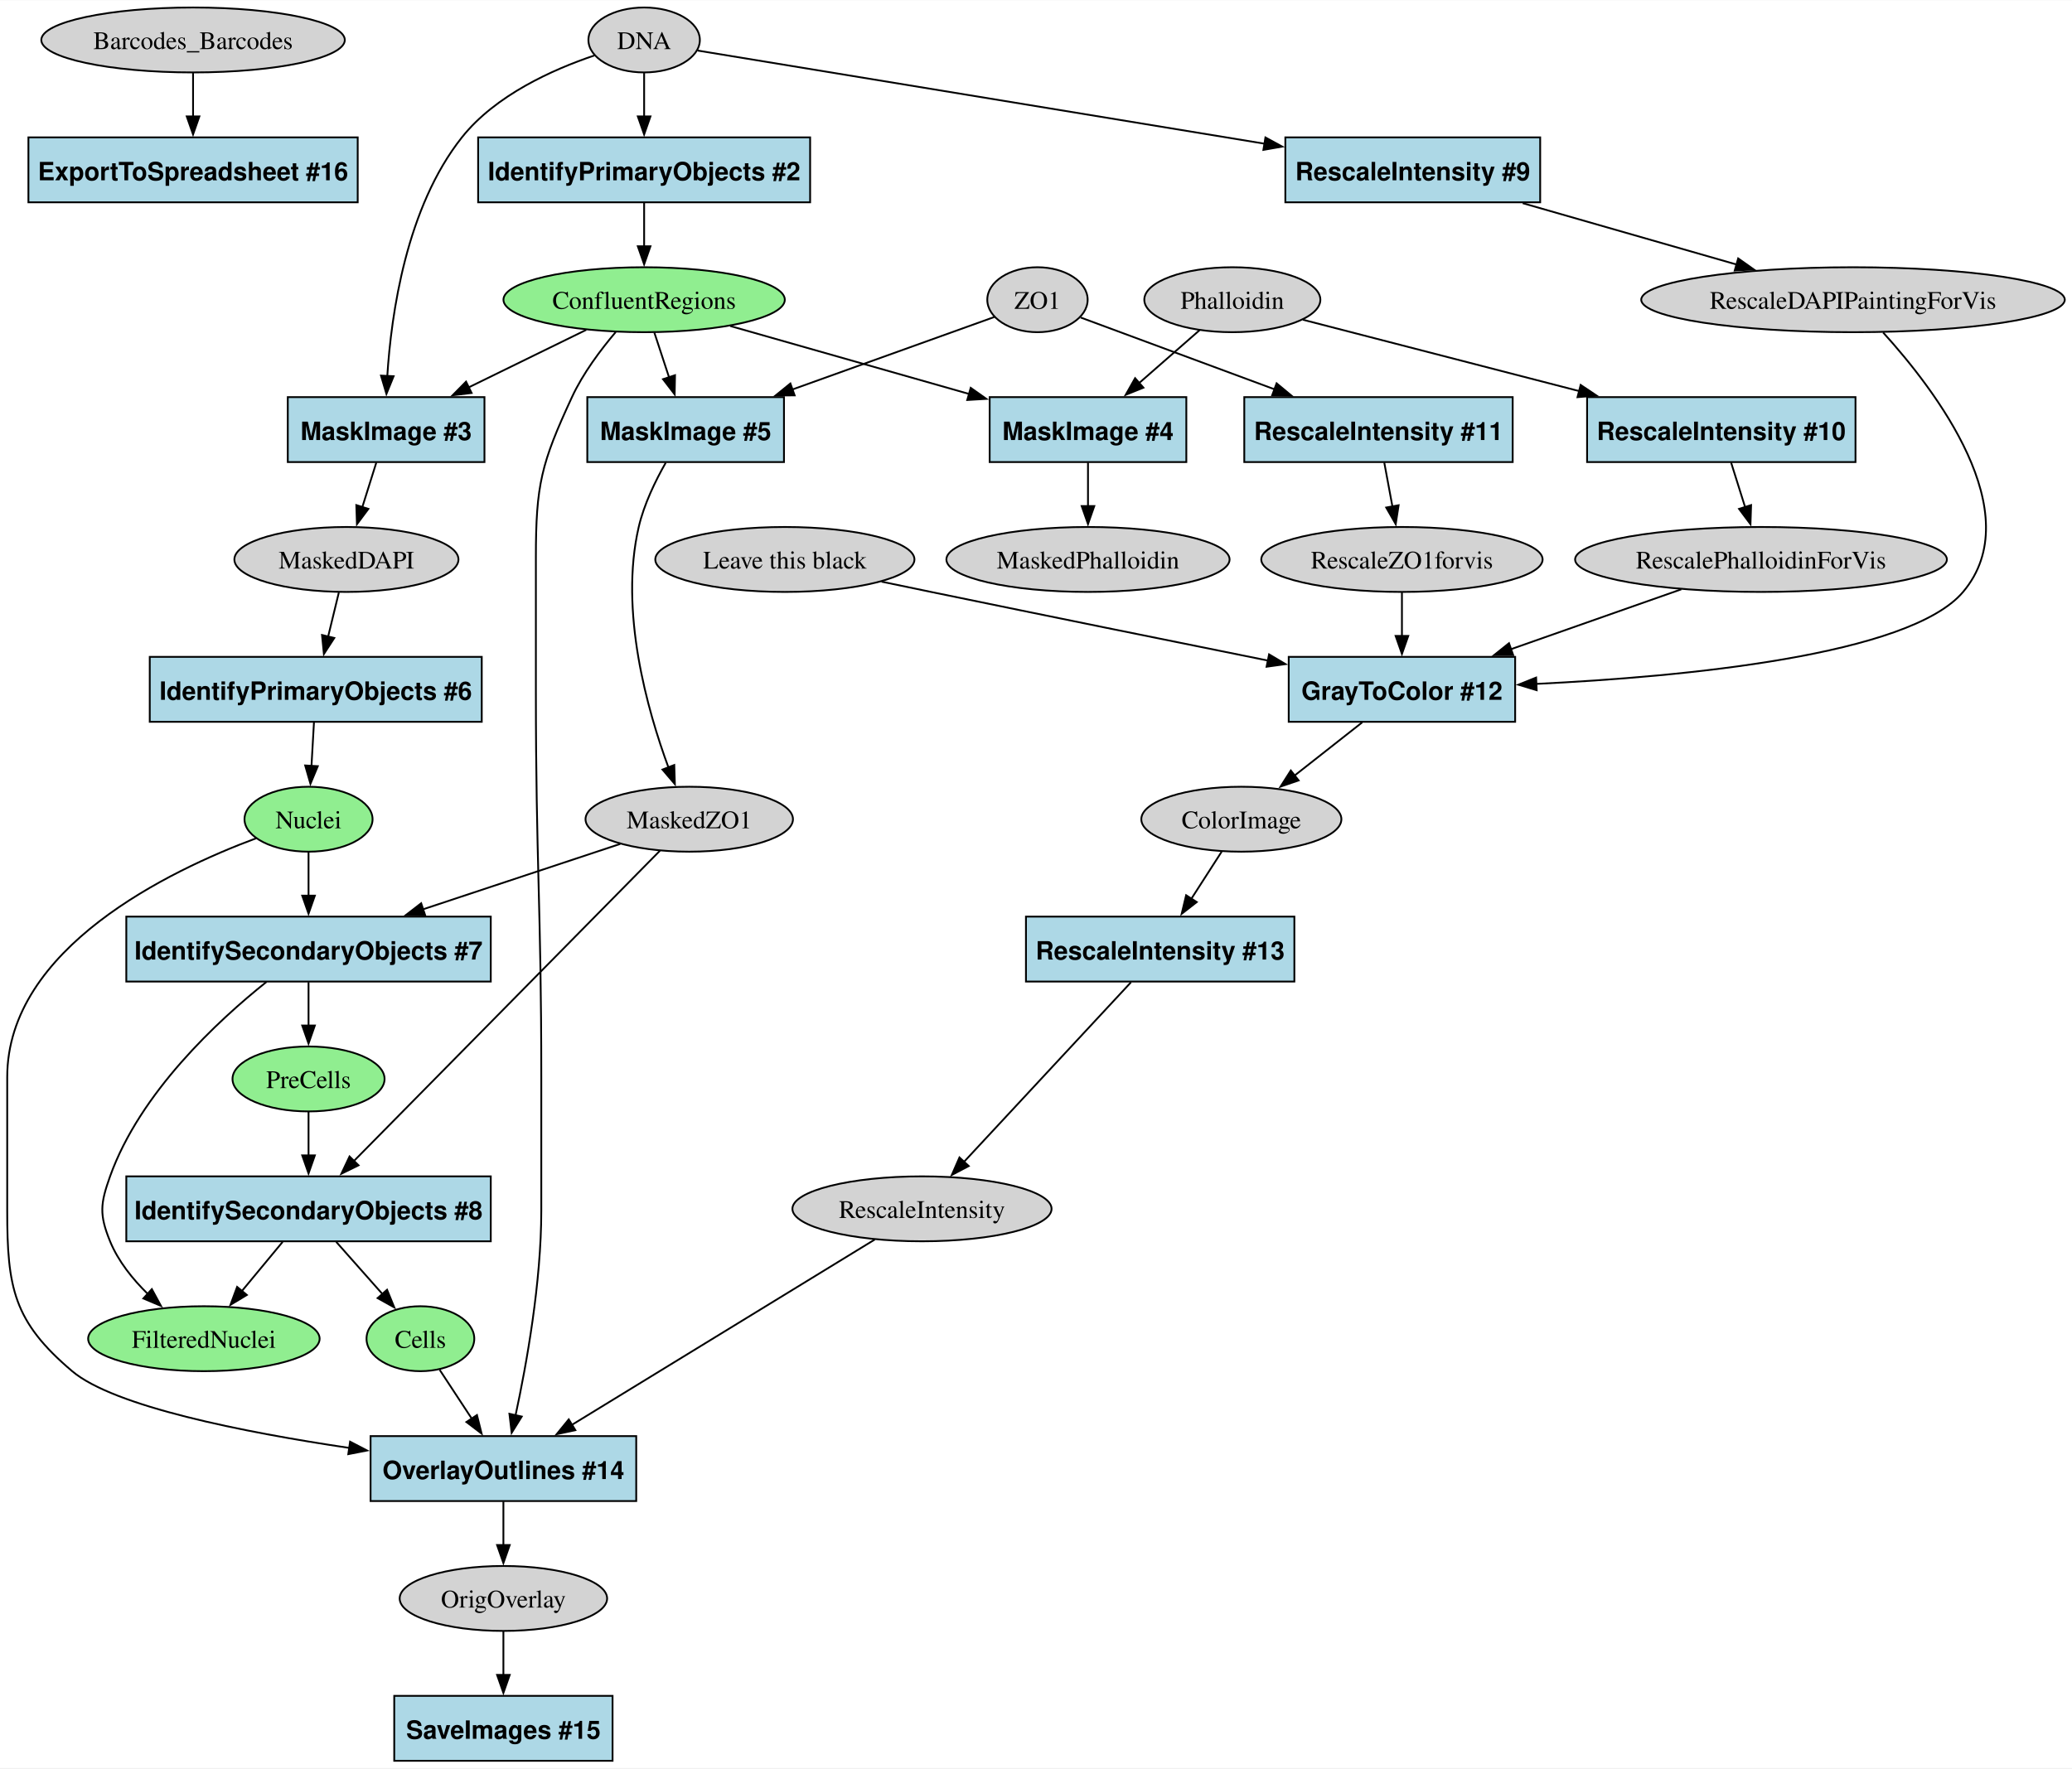
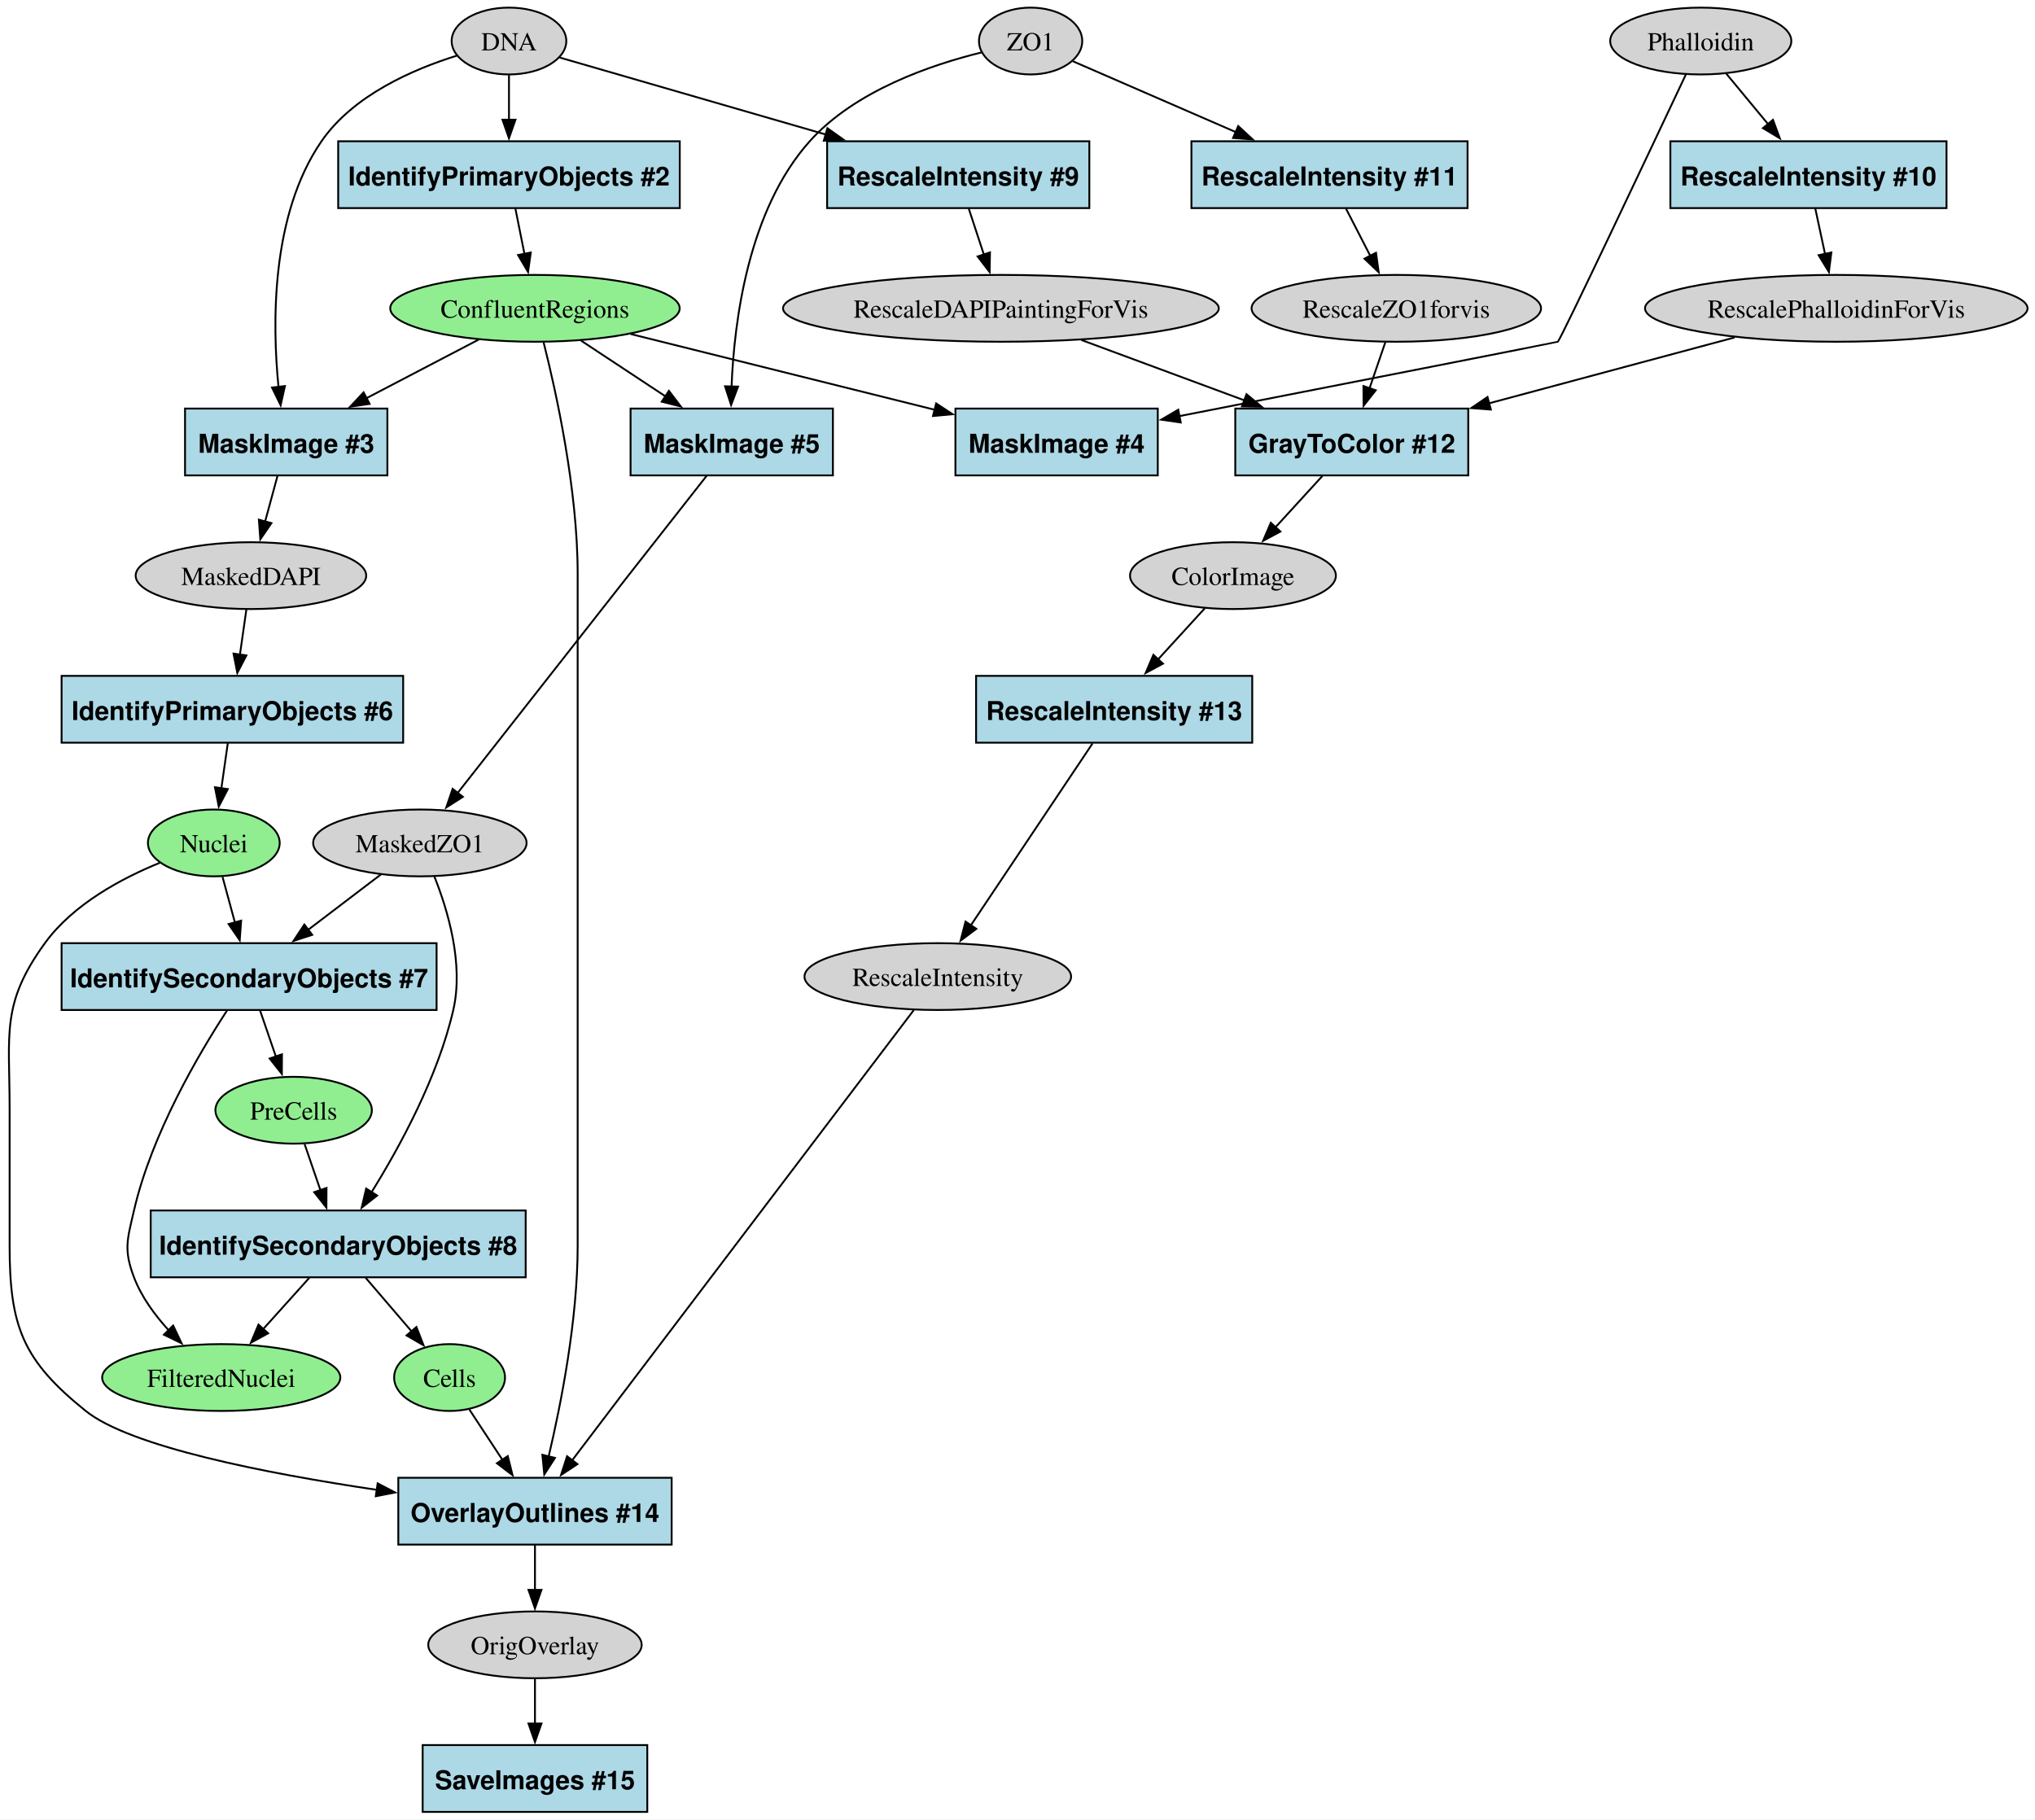
- <svg xmlns="http://www.w3.org/2000/svg" width="1148pt" height="980pt" viewBox="0.00 0.00 1148.37 980.00">
+ <svg xmlns="http://www.w3.org/2000/svg" width="1096pt" height="980pt" viewBox="0.00 0.00 1096.23 980.00">
  <g id="graph0" class="graph" transform="scale(1 1) rotate(0) translate(4 976)">
-     <polygon fill="white" stroke="none" points="-4,4 -4,-976 1144.37,-976 1144.37,4 -4,4" />
+     <polygon fill="white" stroke="none" points="-4,4 -4,-976 1092.23,-976 1092.23,4 -4,4" />
    <g id="node1" class="node">
-       <polygon fill="lightblue" stroke="black" points="194.25,-900 11.75,-900 11.75,-864 194.25,-864 194.25,-900" />
-       <text text-anchor="middle" x="103" y="-876.2" font-family="Helvetica,sans-Serif" font-weight="bold" font-size="14.00">ExportToSpreadsheet #16</text>
+       <polygon fill="lightblue" stroke="black" points="786.93,-756 661.43,-756 661.43,-720 786.93,-720 786.93,-756" />
+       <text text-anchor="middle" x="724.18" y="-732.2" font-family="Helvetica,sans-Serif" font-weight="bold" font-size="14.00">GrayToColor #12</text>
+     </g>
+     <g id="node15" class="node">
+       <ellipse fill="lightgray" stroke="black" cx="660.18" cy="-666" rx="55.45" ry="18" />
+       <text text-anchor="middle" x="660.18" y="-660.95" font-family="Times,serif" font-size="14.00">ColorImage</text>
+     </g>
+     <g id="edge1" class="edge">
+       <path fill="none" stroke="black" d="M708.36,-719.7C700.73,-711.35 691.44,-701.18 683.05,-692.02" />
+       <polygon fill="black" stroke="black" points="685.73,-689.76 676.4,-684.74 680.57,-694.48 685.73,-689.76" />
    </g>
    <g id="node2" class="node">
-       <polygon fill="lightblue" stroke="black" points="835.75,-612 710.25,-612 710.25,-576 835.75,-576 835.75,-612" />
-       <text text-anchor="middle" x="773" y="-588.2" font-family="Helvetica,sans-Serif" font-weight="bold" font-size="14.00">GrayToColor #12</text>
+       <polygon fill="lightblue" stroke="black" points="362.18,-900 178.18,-900 178.18,-864 362.18,-864 362.18,-900" />
+       <text text-anchor="middle" x="270.18" y="-876.2" font-family="Helvetica,sans-Serif" font-weight="bold" font-size="14.00">IdentifyPrimaryObjects #2</text>
+     </g>
+     <g id="node27" class="node">
+       <ellipse fill="lightgreen" stroke="black" cx="284.18" cy="-810" rx="77.97" ry="18" />
+       <text text-anchor="middle" x="284.18" y="-804.95" font-family="Times,serif" font-size="14.00">ConfluentRegions</text>
+     </g>
+     <g id="edge2" class="edge">
+       <path fill="none" stroke="black" d="M273.64,-863.7C275.12,-856.32 276.88,-847.52 278.53,-839.25" />
+       <polygon fill="black" stroke="black" points="281.93,-840.08 280.46,-829.59 275.07,-838.71 281.93,-840.08" />
+     </g>
+     <g id="node3" class="node">
+       <polygon fill="lightblue" stroke="black" points="213.18,-612 29.18,-612 29.18,-576 213.18,-576 213.18,-612" />
+       <text text-anchor="middle" x="121.18" y="-588.2" font-family="Helvetica,sans-Serif" font-weight="bold" font-size="14.00">IdentifyPrimaryObjects #6</text>
+     </g>
+     <g id="node29" class="node">
+       <ellipse fill="lightgreen" stroke="black" cx="111.18" cy="-522" rx="35.49" ry="18" />
+       <text text-anchor="middle" x="111.18" y="-516.95" font-family="Times,serif" font-size="14.00">Nuclei</text>
+     </g>
+     <g id="edge3" class="edge">
+       <path fill="none" stroke="black" d="M118.71,-575.7C117.66,-568.32 116.4,-559.52 115.22,-551.25" />
+       <polygon fill="black" stroke="black" points="118.72,-551.01 113.84,-541.6 111.79,-552 118.72,-551.01" />
+     </g>
+     <g id="node4" class="node">
+       <polygon fill="lightblue" stroke="black" points="279.18,-324 77.18,-324 77.18,-288 279.18,-288 279.18,-324" />
+       <text text-anchor="middle" x="178.18" y="-300.2" font-family="Helvetica,sans-Serif" font-weight="bold" font-size="14.00">IdentifySecondaryObjects #8</text>
+     </g>
+     <g id="node26" class="node">
+       <ellipse fill="lightgreen" stroke="black" cx="238.18" cy="-234" rx="29.86" ry="18" />
+       <text text-anchor="middle" x="238.18" y="-228.95" font-family="Times,serif" font-size="14.00">Cells</text>
+     </g>
+     <g id="edge4" class="edge">
+       <path fill="none" stroke="black" d="M193.01,-287.7C200.48,-278.98 209.65,-268.28 217.77,-258.81" />
+       <polygon fill="black" stroke="black" points="220.32,-261.22 224.17,-251.35 215,-256.67 220.32,-261.22" />
+     </g>
+     <g id="node28" class="node">
+       <ellipse fill="lightgreen" stroke="black" cx="115.18" cy="-234" rx="64.15" ry="18" />
+       <text text-anchor="middle" x="115.18" y="-228.95" font-family="Times,serif" font-size="14.00">FilteredNuclei</text>
+     </g>
+     <g id="edge5" class="edge">
+       <path fill="none" stroke="black" d="M162.61,-287.7C155.1,-279.35 145.95,-269.18 137.7,-260.02" />
+       <polygon fill="black" stroke="black" points="140.45,-257.84 131.15,-252.75 135.24,-262.52 140.45,-257.84" />
+     </g>
+     <g id="node5" class="node">
+       <polygon fill="lightblue" stroke="black" points="231.18,-468 29.18,-468 29.18,-432 231.18,-432 231.18,-468" />
+       <text text-anchor="middle" x="130.18" y="-444.2" font-family="Helvetica,sans-Serif" font-weight="bold" font-size="14.00">IdentifySecondaryObjects #7</text>
+     </g>
+     <g id="edge6" class="edge">
+       <path fill="none" stroke="black" d="M118.34,-431.78C103.17,-408.56 77.69,-365.31 68.18,-324 64.59,-308.41 62.5,-302.96 68.18,-288 72.2,-277.42 79.4,-267.6 86.98,-259.35" />
+       <polygon fill="black" stroke="black" points="89.27,-262.01 93.83,-252.44 84.3,-257.08 89.27,-262.01" />
+     </g>
+     <g id="node30" class="node">
+       <ellipse fill="lightgreen" stroke="black" cx="154.18" cy="-378" rx="42.14" ry="18" />
+       <text text-anchor="middle" x="154.18" y="-372.95" font-family="Times,serif" font-size="14.00">PreCells</text>
+     </g>
+     <g id="edge7" class="edge">
+       <path fill="none" stroke="black" d="M136.11,-431.7C138.67,-424.24 141.73,-415.32 144.59,-406.97" />
+       <polygon fill="black" stroke="black" points="147.89,-408.13 147.83,-397.54 141.27,-405.86 147.89,-408.13" />
+     </g>
+     <g id="node6" class="node">
+       <polygon fill="lightblue" stroke="black" points="619.68,-756 510.68,-756 510.68,-720 619.68,-720 619.68,-756" />
+       <text text-anchor="middle" x="565.18" y="-732.2" font-family="Helvetica,sans-Serif" font-weight="bold" font-size="14.00">MaskImage #4</text>
+     </g>
+     <g id="node7" class="node">
+       <polygon fill="lightblue" stroke="black" points="204.68,-756 95.68,-756 95.68,-720 204.68,-720 204.68,-756" />
+       <text text-anchor="middle" x="150.18" y="-732.2" font-family="Helvetica,sans-Serif" font-weight="bold" font-size="14.00">MaskImage #3</text>
    </g>
    <g id="node17" class="node">
-       <ellipse fill="lightgray" stroke="black" cx="684" cy="-522" rx="55.45" ry="18" />
-       <text text-anchor="middle" x="684" y="-516.95" font-family="Times,serif" font-size="14.00">ColorImage</text>
-     </g>
-     <g id="edge1" class="edge">
-       <path fill="none" stroke="black" d="M751,-575.7C739.68,-566.79 725.72,-555.81 713.48,-546.19" />
-       <polygon fill="black" stroke="black" points="715.74,-543.51 705.72,-540.08 711.41,-549.01 715.74,-543.51" />
-     </g>
-     <g id="node3" class="node">
-       <polygon fill="lightblue" stroke="black" points="445,-900 261,-900 261,-864 445,-864 445,-900" />
-       <text text-anchor="middle" x="353" y="-876.2" font-family="Helvetica,sans-Serif" font-weight="bold" font-size="14.00">IdentifyPrimaryObjects #2</text>
-     </g>
-     <g id="node31" class="node">
-       <ellipse fill="lightgreen" stroke="black" cx="353" cy="-810" rx="77.97" ry="18" />
-       <text text-anchor="middle" x="353" y="-804.95" font-family="Times,serif" font-size="14.00">ConfluentRegions</text>
-     </g>
-     <g id="edge2" class="edge">
-       <path fill="none" stroke="black" d="M353,-863.7C353,-856.41 353,-847.73 353,-839.54" />
-       <polygon fill="black" stroke="black" points="356.5,-839.62 353,-829.62 349.5,-839.62 356.5,-839.62" />
-     </g>
-     <g id="node4" class="node">
-       <polygon fill="lightblue" stroke="black" points="263,-612 79,-612 79,-576 263,-576 263,-612" />
-       <text text-anchor="middle" x="171" y="-588.2" font-family="Helvetica,sans-Serif" font-weight="bold" font-size="14.00">IdentifyPrimaryObjects #6</text>
-     </g>
-     <g id="node33" class="node">
-       <ellipse fill="lightgreen" stroke="black" cx="167" cy="-522" rx="35.49" ry="18" />
-       <text text-anchor="middle" x="167" y="-516.95" font-family="Times,serif" font-size="14.00">Nuclei</text>
-     </g>
-     <g id="edge3" class="edge">
-       <path fill="none" stroke="black" d="M170.01,-575.7C169.59,-568.41 169.1,-559.73 168.63,-551.54" />
-       <polygon fill="black" stroke="black" points="172.13,-551.4 168.06,-541.62 165.14,-551.8 172.13,-551.4" />
-     </g>
-     <g id="node5" class="node">
-       <polygon fill="lightblue" stroke="black" points="268,-324 66,-324 66,-288 268,-288 268,-324" />
-       <text text-anchor="middle" x="167" y="-300.2" font-family="Helvetica,sans-Serif" font-weight="bold" font-size="14.00">IdentifySecondaryObjects #8</text>
-     </g>
-     <g id="node30" class="node">
-       <ellipse fill="lightgreen" stroke="black" cx="229" cy="-234" rx="29.86" ry="18" />
-       <text text-anchor="middle" x="229" y="-228.95" font-family="Times,serif" font-size="14.00">Cells</text>
-     </g>
-     <g id="edge4" class="edge">
-       <path fill="none" stroke="black" d="M182.33,-287.7C190.04,-278.98 199.52,-268.28 207.91,-258.81" />
-       <polygon fill="black" stroke="black" points="210.52,-261.14 214.53,-251.34 205.28,-256.5 210.52,-261.14" />
-     </g>
-     <g id="node32" class="node">
-       <ellipse fill="lightgreen" stroke="black" cx="109" cy="-234" rx="64.15" ry="18" />
-       <text text-anchor="middle" x="109" y="-228.95" font-family="Times,serif" font-size="14.00">FilteredNuclei</text>
-     </g>
-     <g id="edge5" class="edge">
-       <path fill="none" stroke="black" d="M152.66,-287.7C145.82,-279.44 137.5,-269.39 129.96,-260.3" />
-       <polygon fill="black" stroke="black" points="132.81,-258.25 123.74,-252.79 127.42,-262.72 132.81,-258.25" />
-     </g>
-     <g id="node6" class="node">
-       <polygon fill="lightblue" stroke="black" points="268,-468 66,-468 66,-432 268,-432 268,-468" />
-       <text text-anchor="middle" x="167" y="-444.2" font-family="Helvetica,sans-Serif" font-weight="bold" font-size="14.00">IdentifySecondaryObjects #7</text>
-     </g>
-     <g id="edge6" class="edge">
-       <path fill="none" stroke="black" d="M143.7,-431.83C116.62,-410.21 73.54,-370.28 57,-324 51.62,-308.93 50.95,-302.81 57,-288 61.5,-276.99 69.51,-267.04 77.91,-258.8" />
-       <polygon fill="black" stroke="black" points="80.15,-261.49 85.21,-252.18 75.45,-256.31 80.15,-261.49" />
-     </g>
-     <g id="node34" class="node">
-       <ellipse fill="lightgreen" stroke="black" cx="167" cy="-378" rx="42.14" ry="18" />
-       <text text-anchor="middle" x="167" y="-372.95" font-family="Times,serif" font-size="14.00">PreCells</text>
-     </g>
-     <g id="edge7" class="edge">
-       <path fill="none" stroke="black" d="M167,-431.7C167,-424.41 167,-415.73 167,-407.54" />
-       <polygon fill="black" stroke="black" points="170.5,-407.62 167,-397.62 163.5,-407.62 170.5,-407.62" />
-     </g>
-     <g id="node7" class="node">
-       <polygon fill="lightblue" stroke="black" points="653.5,-756 544.5,-756 544.5,-720 653.5,-720 653.5,-756" />
-       <text text-anchor="middle" x="599" y="-732.2" font-family="Helvetica,sans-Serif" font-weight="bold" font-size="14.00">MaskImage #4</text>
+       <ellipse fill="lightgray" stroke="black" cx="131.18" cy="-666" rx="62.1" ry="18" />
+       <text text-anchor="middle" x="131.18" y="-660.95" font-family="Times,serif" font-size="14.00">MaskedDAPI</text>
+     </g>
+     <g id="edge8" class="edge">
+       <path fill="none" stroke="black" d="M145.48,-719.7C143.46,-712.24 141.04,-703.32 138.77,-694.97" />
+       <polygon fill="black" stroke="black" points="142.22,-694.3 136.22,-685.57 135.46,-696.13 142.22,-694.3" />
+     </g>
+     <g id="node8" class="node">
+       <polygon fill="lightblue" stroke="black" points="444.68,-756 335.68,-756 335.68,-720 444.68,-720 444.68,-756" />
+       <text text-anchor="middle" x="390.18" y="-732.2" font-family="Helvetica,sans-Serif" font-weight="bold" font-size="14.00">MaskImage #5</text>
+     </g>
+     <g id="node18" class="node">
+       <ellipse fill="lightgray" stroke="black" cx="222.18" cy="-522" rx="57.49" ry="18" />
+       <text text-anchor="middle" x="222.18" y="-516.95" font-family="Times,serif" font-size="14.00">MaskedZO1</text>
+     </g>
+     <g id="edge9" class="edge">
+       <path fill="none" stroke="black" d="M376.72,-719.85C347.34,-682.43 277.33,-593.25 242.54,-548.93" />
+       <polygon fill="black" stroke="black" points="245.34,-546.83 236.41,-541.13 239.83,-551.15 245.34,-546.83" />
+     </g>
+     <g id="node9" class="node">
+       <polygon fill="lightblue" stroke="black" points="357.81,-180 210.56,-180 210.56,-144 357.81,-144 357.81,-180" />
+       <text text-anchor="middle" x="284.18" y="-156.2" font-family="Helvetica,sans-Serif" font-weight="bold" font-size="14.00">OverlayOutlines #14</text>
+     </g>
+     <g id="node19" class="node">
+       <ellipse fill="lightgray" stroke="black" cx="284.18" cy="-90" rx="57.49" ry="18" />
+       <text text-anchor="middle" x="284.18" y="-84.95" font-family="Times,serif" font-size="14.00">OrigOverlay</text>
+     </g>
+     <g id="edge10" class="edge">
+       <path fill="none" stroke="black" d="M284.18,-143.7C284.18,-136.41 284.18,-127.73 284.18,-119.54" />
+       <polygon fill="black" stroke="black" points="287.68,-119.62 284.18,-109.62 280.68,-119.62 287.68,-119.62" />
+     </g>
+     <g id="node10" class="node">
+       <polygon fill="lightblue" stroke="black" points="786.56,-900 637.81,-900 637.81,-864 786.56,-864 786.56,-900" />
+       <text text-anchor="middle" x="712.18" y="-876.2" font-family="Helvetica,sans-Serif" font-weight="bold" font-size="14.00">RescaleIntensity #11</text>
+     </g>
+     <g id="node24" class="node">
+       <ellipse fill="lightgray" stroke="black" cx="748.18" cy="-810" rx="77.97" ry="18" />
+       <text text-anchor="middle" x="748.18" y="-804.95" font-family="Times,serif" font-size="14.00">RescaleZO1forvis</text>
+     </g>
+     <g id="edge11" class="edge">
+       <path fill="none" stroke="black" d="M721.08,-863.7C725.05,-855.98 729.82,-846.71 734.24,-838.11" />
+       <polygon fill="black" stroke="black" points="737.23,-839.94 738.69,-829.45 731.01,-836.74 737.23,-839.94" />
+     </g>
+     <g id="node11" class="node">
+       <polygon fill="lightblue" stroke="black" points="582.81,-900 441.56,-900 441.56,-864 582.81,-864 582.81,-900" />
+       <text text-anchor="middle" x="512.18" y="-876.2" font-family="Helvetica,sans-Serif" font-weight="bold" font-size="14.00">RescaleIntensity #9</text>
    </g>
    <g id="node21" class="node">
-       <ellipse fill="lightgray" stroke="black" cx="599" cy="-666" rx="78.48" ry="18" />
-       <text text-anchor="middle" x="599" y="-660.95" font-family="Times,serif" font-size="14.00">MaskedPhalloidin</text>
-     </g>
-     <g id="edge8" class="edge">
-       <path fill="none" stroke="black" d="M599,-719.7C599,-712.41 599,-703.73 599,-695.54" />
-       <polygon fill="black" stroke="black" points="602.5,-695.62 599,-685.62 595.5,-695.62 602.5,-695.62" />
-     </g>
-     <g id="node8" class="node">
-       <polygon fill="lightblue" stroke="black" points="264.5,-756 155.5,-756 155.5,-720 264.5,-720 264.5,-756" />
-       <text text-anchor="middle" x="210" y="-732.2" font-family="Helvetica,sans-Serif" font-weight="bold" font-size="14.00">MaskImage #3</text>
+       <ellipse fill="lightgray" stroke="black" cx="535.18" cy="-810" rx="117.37" ry="18" />
+       <text text-anchor="middle" x="535.18" y="-804.95" font-family="Times,serif" font-size="14.00">RescaleDAPIPaintingForVis</text>
+     </g>
+     <g id="edge12" class="edge">
+       <path fill="none" stroke="black" d="M517.87,-863.7C520.32,-856.24 523.25,-847.32 525.99,-838.97" />
+       <polygon fill="black" stroke="black" points="529.29,-840.14 529.09,-829.54 522.64,-837.95 529.29,-840.14" />
+     </g>
+     <g id="node12" class="node">
+       <polygon fill="lightblue" stroke="black" points="670.56,-612 521.81,-612 521.81,-576 670.56,-576 670.56,-612" />
+       <text text-anchor="middle" x="596.18" y="-588.2" font-family="Helvetica,sans-Serif" font-weight="bold" font-size="14.00">RescaleIntensity #13</text>
+     </g>
+     <g id="node22" class="node">
+       <ellipse fill="lightgray" stroke="black" cx="501.18" cy="-450" rx="71.82" ry="18" />
+       <text text-anchor="middle" x="501.18" y="-444.95" font-family="Times,serif" font-size="14.00">RescaleIntensity</text>
+     </g>
+     <g id="edge13" class="edge">
+       <path fill="none" stroke="black" d="M584.53,-575.59C568.13,-551.08 538.11,-506.19 518.92,-477.52" />
+       <polygon fill="black" stroke="black" points="521.94,-475.73 513.47,-469.37 516.12,-479.63 521.94,-475.73" />
+     </g>
+     <g id="node13" class="node">
+       <polygon fill="lightblue" stroke="black" points="1044.56,-900 895.81,-900 895.81,-864 1044.56,-864 1044.56,-900" />
+       <text text-anchor="middle" x="970.18" y="-876.2" font-family="Helvetica,sans-Serif" font-weight="bold" font-size="14.00">RescaleIntensity #10</text>
+     </g>
+     <g id="node23" class="node">
+       <ellipse fill="lightgray" stroke="black" cx="985.18" cy="-810" rx="103.04" ry="18" />
+       <text text-anchor="middle" x="985.18" y="-804.95" font-family="Times,serif" font-size="14.00">RescalePhalloidinForVis</text>
+     </g>
+     <g id="edge14" class="edge">
+       <path fill="none" stroke="black" d="M973.89,-863.7C975.47,-856.32 977.35,-847.52 979.13,-839.25" />
+       <polygon fill="black" stroke="black" points="982.53,-840.1 981.2,-829.58 975.68,-838.63 982.53,-840.1" />
+     </g>
+     <g id="node14" class="node">
+       <polygon fill="lightblue" stroke="black" points="344.68,-36 223.68,-36 223.68,0 344.68,0 344.68,-36" />
+       <text text-anchor="middle" x="284.18" y="-12.2" font-family="Helvetica,sans-Serif" font-weight="bold" font-size="14.00">SaveImages #15</text>
+     </g>
+     <g id="edge15" class="edge">
+       <path fill="none" stroke="black" d="M645.01,-648.41C637.51,-640.2 628.27,-630.1 619.86,-620.9" />
+       <polygon fill="black" stroke="black" points="622.49,-618.58 613.15,-613.56 617.32,-623.31 622.49,-618.58" />
+     </g>
+     <g id="node16" class="node">
+       <ellipse fill="lightgray" stroke="black" cx="270.18" cy="-954" rx="30.88" ry="18" />
+       <text text-anchor="middle" x="270.18" y="-948.95" font-family="Times,serif" font-size="14.00">DNA</text>
+     </g>
+     <g id="edge16" class="edge">
+       <path fill="none" stroke="black" d="M270.18,-935.7C270.18,-928.41 270.18,-919.73 270.18,-911.54" />
+       <polygon fill="black" stroke="black" points="273.68,-911.62 270.18,-901.62 266.68,-911.62 273.68,-911.62" />
+     </g>
+     <g id="edge17" class="edge">
+       <path fill="none" stroke="black" d="M242.16,-946.14C218.65,-938.83 186.24,-924.8 169.18,-900 141.93,-860.38 142.59,-801.93 146.05,-767.43" />
+       <polygon fill="black" stroke="black" points="149.49,-768.14 147.17,-757.8 142.53,-767.33 149.49,-768.14" />
+     </g>
+     <g id="edge18" class="edge">
+       <path fill="none" stroke="black" d="M297.47,-945.11C331.99,-935.12 392.72,-917.55 440.81,-903.64" />
+       <polygon fill="black" stroke="black" points="441.71,-907.03 450.34,-900.89 439.77,-900.3 441.71,-907.03" />
+     </g>
+     <g id="edge19" class="edge">
+       <path fill="none" stroke="black" d="M128.71,-647.7C127.66,-640.32 126.4,-631.52 125.22,-623.25" />
+       <polygon fill="black" stroke="black" points="128.72,-623.01 123.84,-613.6 121.79,-624 128.72,-623.01" />
+     </g>
+     <g id="edge20" class="edge">
+       <path fill="none" stroke="black" d="M230,-503.88C237.18,-485.92 245.91,-456.89 240.18,-432 231.86,-395.85 211.31,-358.23 196.14,-333.82" />
+       <polygon fill="black" stroke="black" points="199.16,-332.04 190.83,-325.49 193.25,-335.81 199.16,-332.04" />
+     </g>
+     <g id="edge21" class="edge">
+       <path fill="none" stroke="black" d="M201.31,-505.12C189.7,-496.29 175.02,-485.12 162.02,-475.22" />
+       <polygon fill="black" stroke="black" points="164.19,-472.48 154.11,-469.21 159.95,-478.05 164.19,-472.48" />
+     </g>
+     <g id="edge22" class="edge">
+       <path fill="none" stroke="black" d="M284.18,-71.7C284.18,-64.41 284.18,-55.73 284.18,-47.54" />
+       <polygon fill="black" stroke="black" points="287.68,-47.62 284.18,-37.62 280.68,-47.62 287.68,-47.62" />
    </g>
    <g id="node20" class="node">
-       <ellipse fill="lightgray" stroke="black" cx="188" cy="-666" rx="62.1" ry="18" />
-       <text text-anchor="middle" x="188" y="-660.95" font-family="Times,serif" font-size="14.00">MaskedDAPI</text>
-     </g>
-     <g id="edge9" class="edge">
-       <path fill="none" stroke="black" d="M204.56,-719.7C202.22,-712.24 199.42,-703.32 196.79,-694.97" />
-       <polygon fill="black" stroke="black" points="200.17,-694.04 193.83,-685.55 193.49,-696.14 200.17,-694.04" />
-     </g>
-     <g id="node9" class="node">
-       <polygon fill="lightblue" stroke="black" points="430.5,-756 321.5,-756 321.5,-720 430.5,-720 430.5,-756" />
-       <text text-anchor="middle" x="376" y="-732.2" font-family="Helvetica,sans-Serif" font-weight="bold" font-size="14.00">MaskImage #5</text>
-     </g>
-     <g id="node22" class="node">
-       <ellipse fill="lightgray" stroke="black" cx="378" cy="-522" rx="57.49" ry="18" />
-       <text text-anchor="middle" x="378" y="-516.95" font-family="Times,serif" font-size="14.00">MaskedZO1</text>
-     </g>
-     <g id="edge10" class="edge">
-       <path fill="none" stroke="black" d="M364.95,-719.61C359.26,-709.62 352.92,-696.58 350,-684 339.21,-637.52 354.68,-582.63 366.57,-550.44" />
-       <polygon fill="black" stroke="black" points="369.7,-552.05 370.03,-541.46 363.16,-549.53 369.7,-552.05" />
-     </g>
-     <g id="node10" class="node">
-       <polygon fill="lightblue" stroke="black" points="348.62,-180 201.38,-180 201.38,-144 348.62,-144 348.62,-180" />
-       <text text-anchor="middle" x="275" y="-156.2" font-family="Helvetica,sans-Serif" font-weight="bold" font-size="14.00">OverlayOutlines #14</text>
-     </g>
-     <g id="node23" class="node">
-       <ellipse fill="lightgray" stroke="black" cx="275" cy="-90" rx="57.49" ry="18" />
-       <text text-anchor="middle" x="275" y="-84.95" font-family="Times,serif" font-size="14.00">OrigOverlay</text>
-     </g>
-     <g id="edge11" class="edge">
-       <path fill="none" stroke="black" d="M275,-143.7C275,-136.41 275,-127.73 275,-119.54" />
-       <polygon fill="black" stroke="black" points="278.5,-119.62 275,-109.62 271.5,-119.62 278.5,-119.62" />
-     </g>
-     <g id="node11" class="node">
-       <polygon fill="lightblue" stroke="black" points="834.38,-756 685.62,-756 685.62,-720 834.38,-720 834.38,-756" />
-       <text text-anchor="middle" x="760" y="-732.2" font-family="Helvetica,sans-Serif" font-weight="bold" font-size="14.00">RescaleIntensity #11</text>
-     </g>
-     <g id="node28" class="node">
-       <ellipse fill="lightgray" stroke="black" cx="773" cy="-666" rx="77.97" ry="18" />
-       <text text-anchor="middle" x="773" y="-660.95" font-family="Times,serif" font-size="14.00">RescaleZO1forvis</text>
-     </g>
-     <g id="edge12" class="edge">
-       <path fill="none" stroke="black" d="M763.21,-719.7C764.58,-712.32 766.22,-703.52 767.75,-695.25" />
-       <polygon fill="black" stroke="black" points="771.16,-696.06 769.55,-685.59 764.28,-694.79 771.16,-696.06" />
-     </g>
-     <g id="node12" class="node">
-       <polygon fill="lightblue" stroke="black" points="849.62,-900 708.38,-900 708.38,-864 849.62,-864 849.62,-900" />
-       <text text-anchor="middle" x="779" y="-876.2" font-family="Helvetica,sans-Serif" font-weight="bold" font-size="14.00">RescaleIntensity #9</text>
+       <ellipse fill="lightgray" stroke="black" cx="912.18" cy="-954" rx="48.79" ry="18" />
+       <text text-anchor="middle" x="912.18" y="-948.95" font-family="Times,serif" font-size="14.00">Phalloidin</text>
+     </g>
+     <g id="edge23" class="edge">
+       <path fill="none" stroke="black" d="M904.13,-935.92C884.71,-894.73 836.74,-793.21 835.18,-792 834.93,-791.8 710.88,-767.5 631.03,-751.88" />
+       <polygon fill="black" stroke="black" points="632.05,-748.51 621.56,-750.03 630.71,-755.38 632.05,-748.51" />
+     </g>
+     <g id="edge24" class="edge">
+       <path fill="none" stroke="black" d="M925.93,-936.41C932.66,-928.28 940.93,-918.31 948.49,-909.18" />
+       <polygon fill="black" stroke="black" points="951.07,-911.55 954.76,-901.61 945.68,-907.08 951.07,-911.55" />
+     </g>
+     <g id="edge25" class="edge">
+       <path fill="none" stroke="black" d="M578.54,-792.94C604.63,-783.28 638.17,-770.86 666.48,-760.37" />
+       <polygon fill="black" stroke="black" points="667.47,-763.74 675.63,-756.98 665.04,-757.17 667.47,-763.74" />
+     </g>
+     <g id="edge26" class="edge">
+       <path fill="none" stroke="black" d="M488.26,-431.97C451.78,-383.89 347.86,-246.93 304.05,-189.19" />
+       <polygon fill="black" stroke="black" points="307.06,-187.36 298.23,-181.51 301.48,-191.59 307.06,-187.36" />
+     </g>
+     <g id="edge27" class="edge">
+       <path fill="none" stroke="black" d="M930.47,-794.33C892.05,-784.02 840.21,-770.12 798.12,-758.83" />
+       <polygon fill="black" stroke="black" points="799.11,-755.47 788.54,-756.26 797.3,-762.23 799.11,-755.47" />
+     </g>
+     <g id="edge28" class="edge">
+       <path fill="none" stroke="black" d="M742.25,-791.7C739.69,-784.24 736.63,-775.32 733.77,-766.97" />
+       <polygon fill="black" stroke="black" points="737.09,-765.86 730.54,-757.54 730.47,-768.13 737.09,-765.86" />
    </g>
    <g id="node25" class="node">
-       <ellipse fill="lightgray" stroke="black" cx="1023" cy="-810" rx="117.37" ry="18" />
-       <text text-anchor="middle" x="1023" y="-804.95" font-family="Times,serif" font-size="14.00">RescaleDAPIPaintingForVis</text>
-     </g>
-     <g id="edge13" class="edge">
-       <path fill="none" stroke="black" d="M839.94,-863.52C876.17,-853.12 922.08,-839.95 958.86,-829.4" />
-       <polygon fill="black" stroke="black" points="959.36,-832.9 968.01,-826.78 957.43,-826.17 959.36,-832.9" />
-     </g>
-     <g id="node13" class="node">
-       <polygon fill="lightblue" stroke="black" points="713.38,-468 564.62,-468 564.62,-432 713.38,-432 713.38,-468" />
-       <text text-anchor="middle" x="639" y="-444.2" font-family="Helvetica,sans-Serif" font-weight="bold" font-size="14.00">RescaleIntensity #13</text>
-     </g>
-     <g id="node26" class="node">
-       <ellipse fill="lightgray" stroke="black" cx="507" cy="-306" rx="71.82" ry="18" />
-       <text text-anchor="middle" x="507" y="-300.95" font-family="Times,serif" font-size="14.00">RescaleIntensity</text>
-     </g>
-     <g id="edge14" class="edge">
-       <path fill="none" stroke="black" d="M622.81,-431.59C599.61,-406.62 556.75,-360.52 530.18,-331.94" />
-       <polygon fill="black" stroke="black" points="532.9,-329.72 523.53,-324.78 527.77,-334.49 532.9,-329.72" />
-     </g>
-     <g id="node14" class="node">
-       <polygon fill="lightblue" stroke="black" points="1024.38,-756 875.62,-756 875.62,-720 1024.38,-720 1024.38,-756" />
-       <text text-anchor="middle" x="950" y="-732.2" font-family="Helvetica,sans-Serif" font-weight="bold" font-size="14.00">RescaleIntensity #10</text>
-     </g>
-     <g id="node27" class="node">
-       <ellipse fill="lightgray" stroke="black" cx="972" cy="-666" rx="103.04" ry="18" />
-       <text text-anchor="middle" x="972" y="-660.95" font-family="Times,serif" font-size="14.00">RescalePhalloidinForVis</text>
-     </g>
-     <g id="edge15" class="edge">
-       <path fill="none" stroke="black" d="M955.44,-719.7C957.78,-712.24 960.58,-703.32 963.21,-694.97" />
-       <polygon fill="black" stroke="black" points="966.51,-696.14 966.17,-685.55 959.83,-694.04 966.51,-696.14" />
-     </g>
-     <g id="node15" class="node">
-       <polygon fill="lightblue" stroke="black" points="335.5,-36 214.5,-36 214.5,0 335.5,0 335.5,-36" />
-       <text text-anchor="middle" x="275" y="-12.2" font-family="Helvetica,sans-Serif" font-weight="bold" font-size="14.00">SaveImages #15</text>
-     </g>
-     <g id="node16" class="node">
-       <ellipse fill="lightgray" stroke="black" cx="103" cy="-954" rx="84.11" ry="18" />
-       <text text-anchor="middle" x="103" y="-948.95" font-family="Times,serif" font-size="14.00">Barcodes_Barcodes</text>
-     </g>
-     <g id="edge16" class="edge">
-       <path fill="none" stroke="black" d="M103,-935.7C103,-928.41 103,-919.73 103,-911.54" />
-       <polygon fill="black" stroke="black" points="106.5,-911.62 103,-901.62 99.5,-911.62 106.5,-911.62" />
-     </g>
-     <g id="edge17" class="edge">
-       <path fill="none" stroke="black" d="M673.11,-504.05C668.04,-496.18 661.9,-486.62 656.22,-477.79" />
-       <polygon fill="black" stroke="black" points="659.28,-476.07 650.92,-469.55 653.39,-479.85 659.28,-476.07" />
-     </g>
-     <g id="node18" class="node">
-       <ellipse fill="lightgray" stroke="black" cx="353" cy="-954" rx="30.88" ry="18" />
-       <text text-anchor="middle" x="353" y="-948.95" font-family="Times,serif" font-size="14.00">DNA</text>
-     </g>
-     <g id="edge18" class="edge">
-       <path fill="none" stroke="black" d="M353,-935.7C353,-928.41 353,-919.73 353,-911.54" />
-       <polygon fill="black" stroke="black" points="356.5,-911.62 353,-901.62 349.5,-911.62 356.5,-911.62" />
-     </g>
-     <g id="edge19" class="edge">
-       <path fill="none" stroke="black" d="M325.35,-945.38C302.4,-937.64 270.6,-923.41 252,-900 221.22,-861.26 212.83,-802.27 210.64,-767.49" />
-       <polygon fill="black" stroke="black" points="214.15,-767.59 210.17,-757.77 207.16,-767.93 214.15,-767.59" />
-     </g>
-     <g id="edge20" class="edge">
-       <path fill="none" stroke="black" d="M382.62,-948.13C446.87,-937.58 600.99,-912.25 697.01,-896.47" />
-       <polygon fill="black" stroke="black" points="697.34,-899.96 706.64,-894.89 696.21,-893.06 697.34,-899.96" />
-     </g>
-     <g id="node19" class="node">
-       <ellipse fill="lightgray" stroke="black" cx="431" cy="-666" rx="71.82" ry="18" />
-       <text text-anchor="middle" x="431" y="-660.95" font-family="Times,serif" font-size="14.00">Leave this black</text>
-     </g>
-     <g id="edge21" class="edge">
-       <path fill="none" stroke="black" d="M484.58,-653.7C493.73,-651.79 503.13,-649.83 512,-648 574.96,-635 646.53,-620.49 698.78,-609.94" />
-       <polygon fill="black" stroke="black" points="699.36,-613.39 708.47,-607.98 697.98,-606.53 699.36,-613.39" />
-     </g>
-     <g id="edge22" class="edge">
-       <path fill="none" stroke="black" d="M183.8,-647.7C182.01,-640.32 179.87,-631.52 177.86,-623.25" />
-       <polygon fill="black" stroke="black" points="181.27,-622.47 175.51,-613.58 174.47,-624.12 181.27,-622.47" />
-     </g>
-     <g id="edge23" class="edge">
-       <path fill="none" stroke="black" d="M361.79,-504.56C325.17,-467.42 235.8,-376.78 192.01,-332.37" />
-       <polygon fill="black" stroke="black" points="194.72,-330.13 185.2,-325.46 189.73,-335.04 194.72,-330.13" />
-     </g>
-     <g id="edge24" class="edge">
-       <path fill="none" stroke="black" d="M339.79,-508.32C309.33,-498.22 266.03,-483.85 230.4,-472.03" />
-       <polygon fill="black" stroke="black" points="231.64,-468.76 221.04,-468.93 229.43,-475.4 231.64,-468.76" />
-     </g>
-     <g id="edge25" class="edge">
-       <path fill="none" stroke="black" d="M275,-71.7C275,-64.41 275,-55.73 275,-47.54" />
-       <polygon fill="black" stroke="black" points="278.5,-47.62 275,-37.62 271.5,-47.62 278.5,-47.62" />
-     </g>
-     <g id="node24" class="node">
-       <ellipse fill="lightgray" stroke="black" cx="679" cy="-810" rx="48.79" ry="18" />
-       <text text-anchor="middle" x="679" y="-804.95" font-family="Times,serif" font-size="14.00">Phalloidin</text>
-     </g>
-     <g id="edge26" class="edge">
-       <path fill="none" stroke="black" d="M660.85,-793.12C650.95,-784.46 638.49,-773.55 627.34,-763.8" />
-       <polygon fill="black" stroke="black" points="629.73,-761.24 619.9,-757.29 625.12,-766.51 629.73,-761.24" />
-     </g>
-     <g id="edge27" class="edge">
-       <path fill="none" stroke="black" d="M718.12,-798.9C758.06,-788.58 821.17,-772.28 871.47,-759.28" />
-       <polygon fill="black" stroke="black" points="872.05,-762.75 880.86,-756.86 870.3,-755.97 872.05,-762.75" />
-     </g>
-     <g id="edge28" class="edge">
-       <path fill="none" stroke="black" d="M1039.7,-791.82C1068.47,-760.13 1120.92,-691.74 1084,-648 1054.31,-612.82 929.52,-600.99 847.33,-597.01" />
-       <polygon fill="black" stroke="black" points="847.68,-593.52 837.54,-596.57 847.37,-600.52 847.68,-593.52" />
+       <ellipse fill="lightgray" stroke="black" cx="551.18" cy="-954" rx="27.81" ry="18" />
+       <text text-anchor="middle" x="551.18" y="-948.95" font-family="Times,serif" font-size="14.00">ZO1</text>
    </g>
    <g id="edge29" class="edge">
-       <path fill="none" stroke="black" d="M480.84,-288.99C439.79,-263.86 360.08,-215.08 312.8,-186.14" />
-       <polygon fill="black" stroke="black" points="314.88,-183.3 304.52,-181.07 311.22,-189.28 314.88,-183.3" />
+       <path fill="none" stroke="black" d="M524.72,-947.85C497.79,-941.26 456.63,-927.29 432.18,-900 399.08,-863.05 391.49,-803.21 390.08,-767.83" />
+       <polygon fill="black" stroke="black" points="393.58,-767.84 389.84,-757.92 386.58,-768 393.58,-767.84" />
    </g>
    <g id="edge30" class="edge">
-       <path fill="none" stroke="black" d="M927.84,-649.46C899.97,-639.66 863.63,-626.88 833.15,-616.16" />
-       <polygon fill="black" stroke="black" points="834.66,-612.98 824.07,-612.96 832.34,-619.58 834.66,-612.98" />
+       <path fill="none" stroke="black" d="M573.91,-943.12C596.6,-933.25 632.25,-917.75 661.67,-904.96" />
+       <polygon fill="black" stroke="black" points="663.02,-908.19 670.8,-900.99 660.23,-901.77 663.02,-908.19" />
    </g>
    <g id="edge31" class="edge">
-       <path fill="none" stroke="black" d="M773,-647.7C773,-640.41 773,-631.73 773,-623.54" />
-       <polygon fill="black" stroke="black" points="776.5,-623.62 773,-613.62 769.5,-623.62 776.5,-623.62" />
-     </g>
-     <g id="node29" class="node">
-       <ellipse fill="lightgray" stroke="black" cx="571" cy="-810" rx="27.81" ry="18" />
-       <text text-anchor="middle" x="571" y="-804.95" font-family="Times,serif" font-size="14.00">ZO1</text>
+       <path fill="none" stroke="black" d="M248.85,-216.76C254.15,-208.7 260.69,-198.74 266.7,-189.6" />
+       <polygon fill="black" stroke="black" points="269.53,-191.67 272.1,-181.39 263.68,-187.82 269.53,-191.67" />
    </g>
    <g id="edge32" class="edge">
-       <path fill="none" stroke="black" d="M547.09,-800.42C519.29,-790.44 472.42,-773.61 434.76,-760.09" />
-       <polygon fill="black" stroke="black" points="436.42,-756.97 425.83,-756.89 434.06,-763.56 436.42,-756.97" />
+       <path fill="none" stroke="black" d="M335.72,-796.16C381.83,-784.68 449.64,-767.78 499.6,-755.34" />
+       <polygon fill="black" stroke="black" points="500.29,-758.77 509.14,-752.96 498.59,-751.98 500.29,-758.77" />
    </g>
    <g id="edge33" class="edge">
-       <path fill="none" stroke="black" d="M594.94,-800.13C621.88,-790.16 666.6,-773.59 702.7,-760.22" />
-       <polygon fill="black" stroke="black" points="703.53,-763.65 711.69,-756.89 701.1,-757.08 703.53,-763.65" />
+       <path fill="none" stroke="black" d="M253.77,-793.12C235.89,-783.77 212.99,-771.81 193.26,-761.51" />
+       <polygon fill="black" stroke="black" points="195.11,-758.52 184.63,-756.99 191.87,-764.73 195.11,-758.52" />
    </g>
    <g id="edge34" class="edge">
-       <path fill="none" stroke="black" d="M239.67,-216.76C244.97,-208.7 251.51,-198.74 257.52,-189.6" />
-       <polygon fill="black" stroke="black" points="260.35,-191.67 262.92,-181.39 254.5,-187.82 260.35,-191.67" />
+       <path fill="none" stroke="black" d="M309.03,-792.59C322.59,-783.64 339.6,-772.4 354.54,-762.54" />
+       <polygon fill="black" stroke="black" points="356.33,-765.55 362.74,-757.12 352.47,-759.71 356.33,-765.55" />
    </g>
    <g id="edge35" class="edge">
-       <path fill="none" stroke="black" d="M400.72,-795.42C438.43,-784.69 491.48,-769.6 533.22,-757.72" />
-       <polygon fill="black" stroke="black" points="534,-761.14 542.66,-755.03 532.08,-754.4 534,-761.14" />
+       <path fill="none" stroke="black" d="M288.84,-791.66C295.56,-765.05 307.18,-712.45 307.18,-667 307.18,-667 307.18,-667 307.18,-305 307.18,-265.23 298.28,-219.99 291.55,-191.47" />
+       <polygon fill="black" stroke="black" points="294.97,-190.7 289.2,-181.81 288.17,-192.36 294.97,-190.7" />
    </g>
    <g id="edge36" class="edge">
-       <path fill="none" stroke="black" d="M320.91,-793.29C301.66,-783.87 276.87,-771.73 255.61,-761.33" />
-       <polygon fill="black" stroke="black" points="257.38,-758.29 246.86,-757.04 254.3,-764.58 257.38,-758.29" />
+       <path fill="none" stroke="black" d="M115.88,-503.7C117.9,-496.24 120.32,-487.32 122.59,-478.97" />
+       <polygon fill="black" stroke="black" points="125.9,-480.13 125.14,-469.57 119.15,-478.3 125.9,-480.13" />
    </g>
    <g id="edge37" class="edge">
-       <path fill="none" stroke="black" d="M358.69,-791.7C361.14,-784.24 364.07,-775.32 366.81,-766.97" />
-       <polygon fill="black" stroke="black" points="370.11,-768.14 369.91,-757.54 363.46,-765.95 370.11,-768.14" />
+       <path fill="none" stroke="black" d="M82.18,-511.34C61.74,-503.03 35.41,-489.03 20.18,-468 -3.54,-435.24 1.18,-419.45 1.18,-379 1.18,-379 1.18,-379 1.18,-305 1.18,-261.45 8.25,-243.29 42.18,-216 66.23,-196.66 139.36,-182.35 198.99,-173.5" />
+       <polygon fill="black" stroke="black" points="199.44,-176.98 208.83,-172.08 198.43,-170.05 199.44,-176.98" />
    </g>
    <g id="edge38" class="edge">
-       <path fill="none" stroke="black" d="M337.25,-792.08C328.89,-782.22 319.1,-769.18 313,-756 295.96,-719.21 293,-707.54 293,-667 293,-667 293,-667 293,-593 293,-497.88 296,-474.12 296,-379 296,-379 296,-379 296,-305 296,-265.31 287.87,-220.05 281.73,-191.51" />
-       <polygon fill="black" stroke="black" points="285.17,-190.84 279.58,-181.84 278.34,-192.37 285.17,-190.84" />
-     </g>
-     <g id="edge39" class="edge">
-       <path fill="none" stroke="black" d="M167,-503.7C167,-496.41 167,-487.73 167,-479.54" />
-       <polygon fill="black" stroke="black" points="170.5,-479.62 167,-469.62 163.5,-479.62 170.5,-479.62" />
-     </g>
-     <g id="edge40" class="edge">
-       <path fill="none" stroke="black" d="M137.91,-511.41C90.06,-493.59 0,-450.55 0,-379 0,-379 0,-379 0,-305 0,-262.33 3.43,-243.56 36,-216 59.16,-196.4 130.85,-182.17 189.72,-173.43" />
-       <polygon fill="black" stroke="black" points="190.03,-176.92 199.43,-172.02 189.03,-169.99 190.03,-176.92" />
-     </g>
-     <g id="edge41" class="edge">
-       <path fill="none" stroke="black" d="M167,-359.7C167,-352.41 167,-343.73 167,-335.54" />
-       <polygon fill="black" stroke="black" points="170.5,-335.62 167,-325.62 163.5,-335.62 170.5,-335.62" />
+       <path fill="none" stroke="black" d="M160.11,-359.7C162.67,-352.24 165.73,-343.32 168.59,-334.97" />
+       <polygon fill="black" stroke="black" points="171.89,-336.13 171.83,-325.54 165.27,-333.86 171.89,-336.13" />
    </g>
  </g>
</svg>
